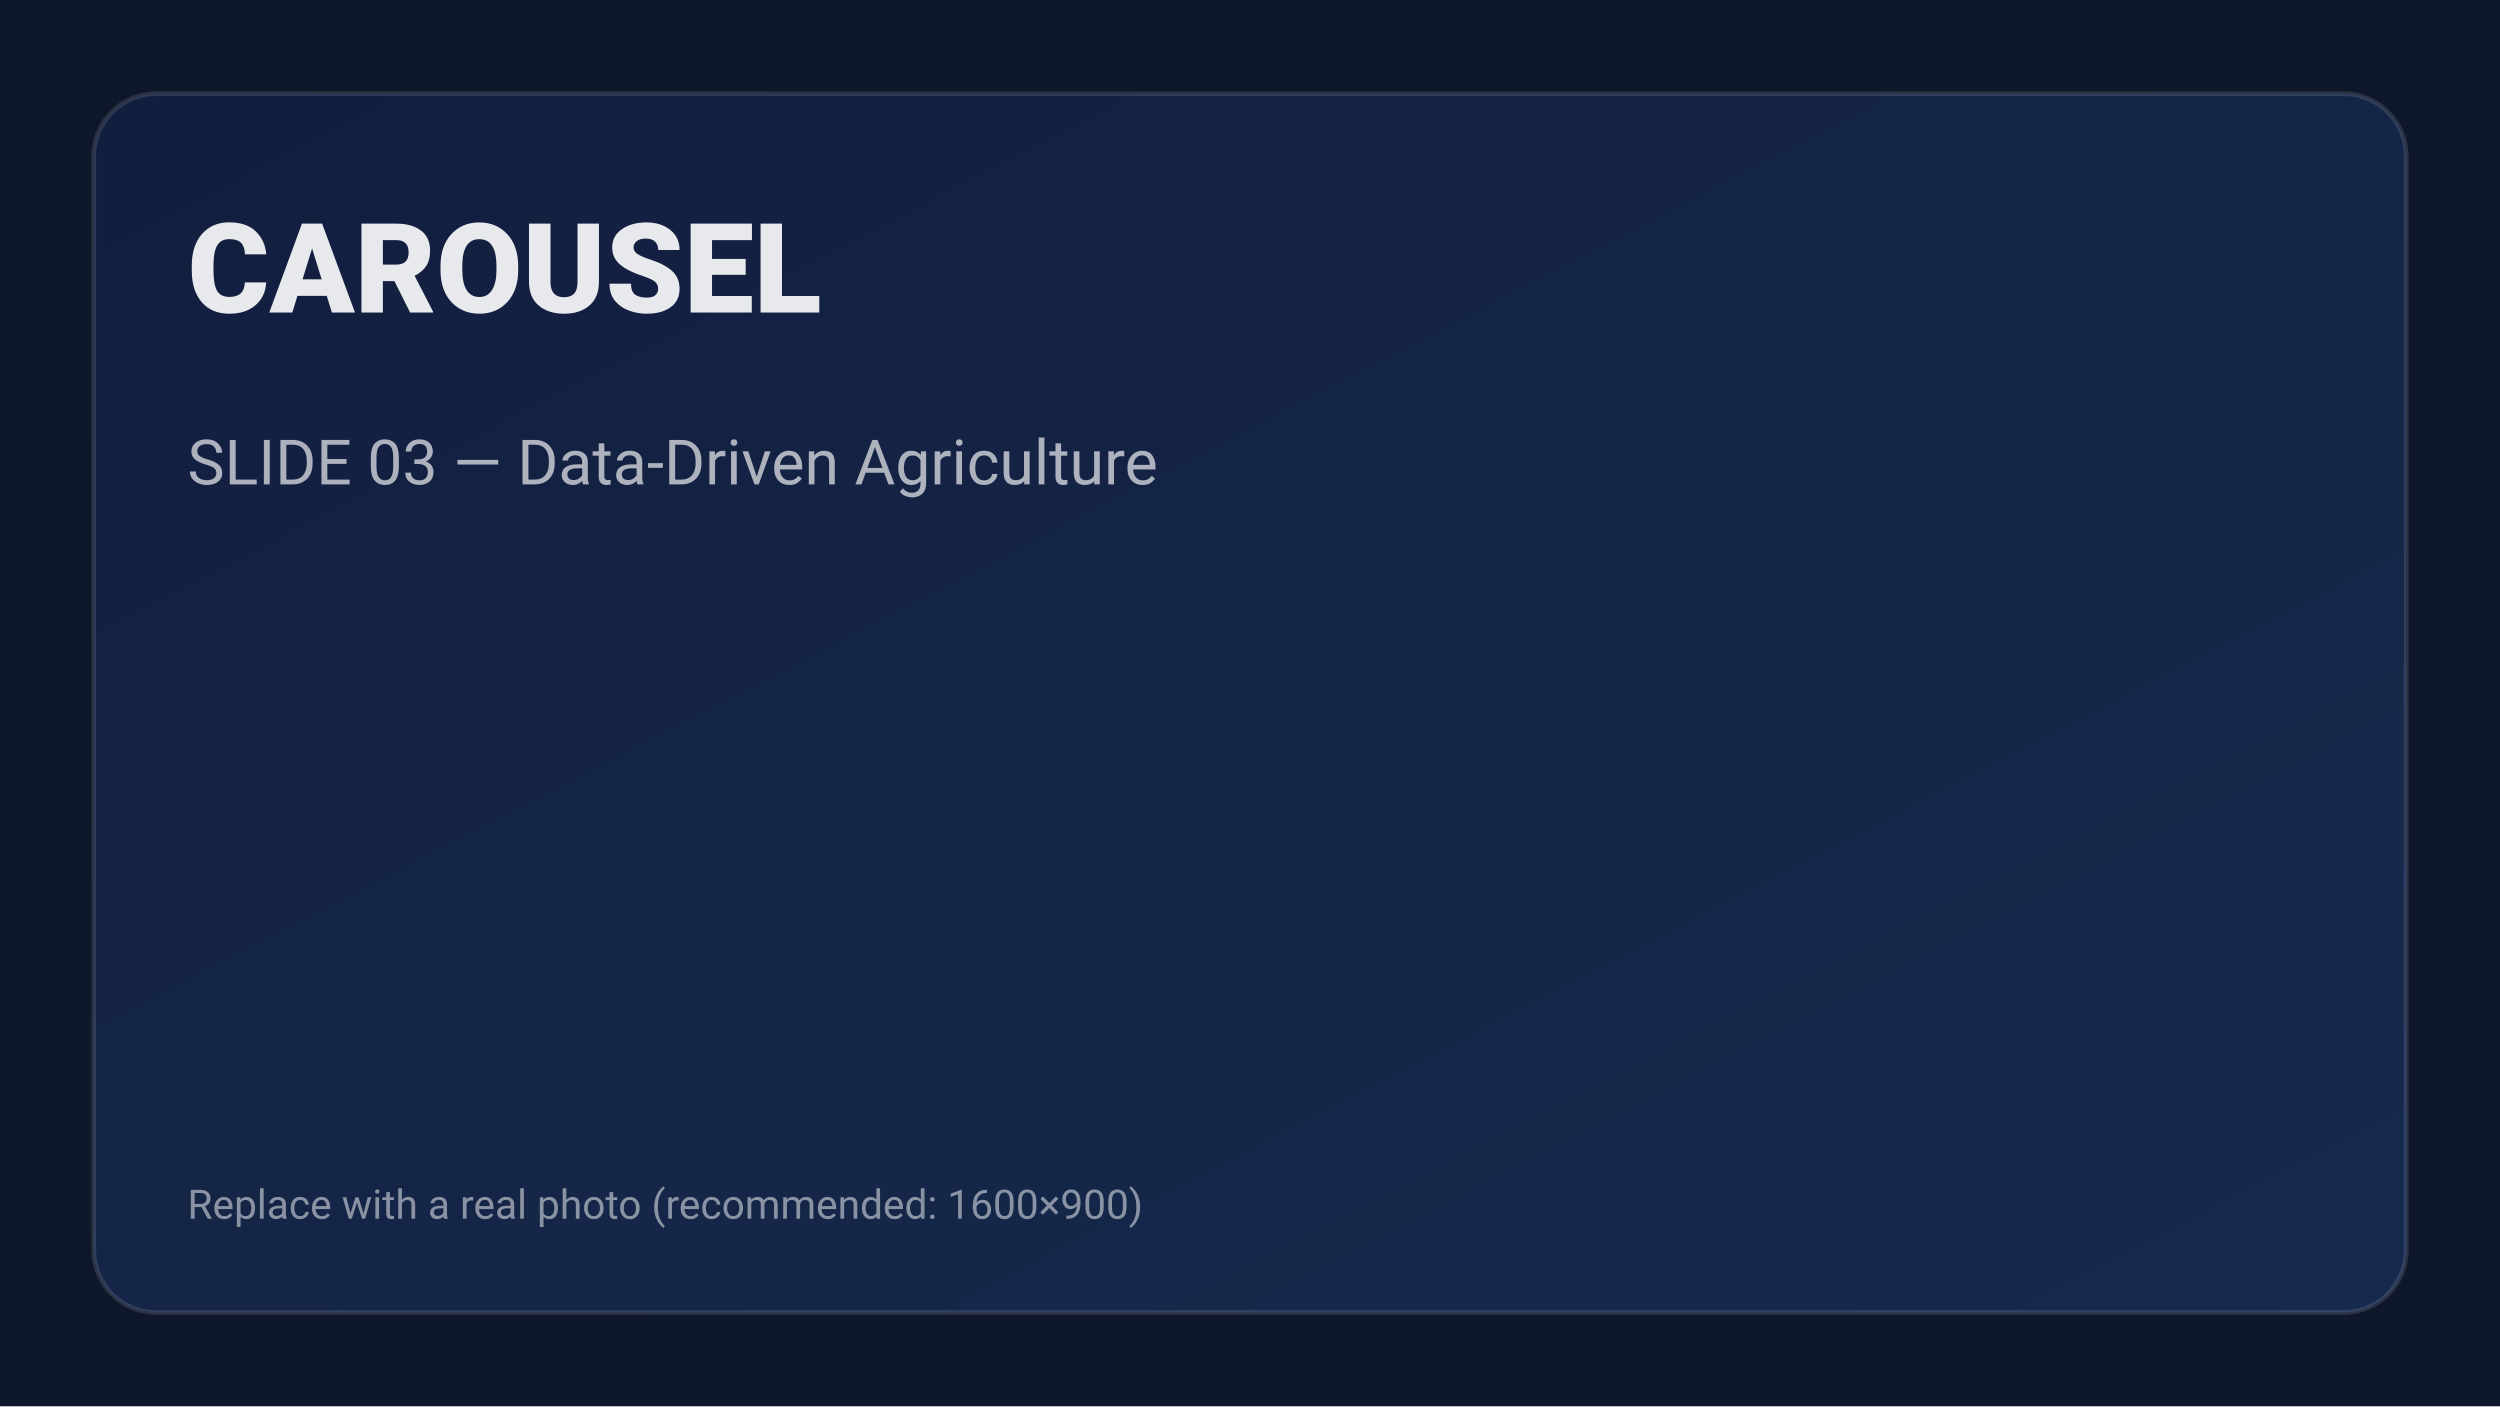
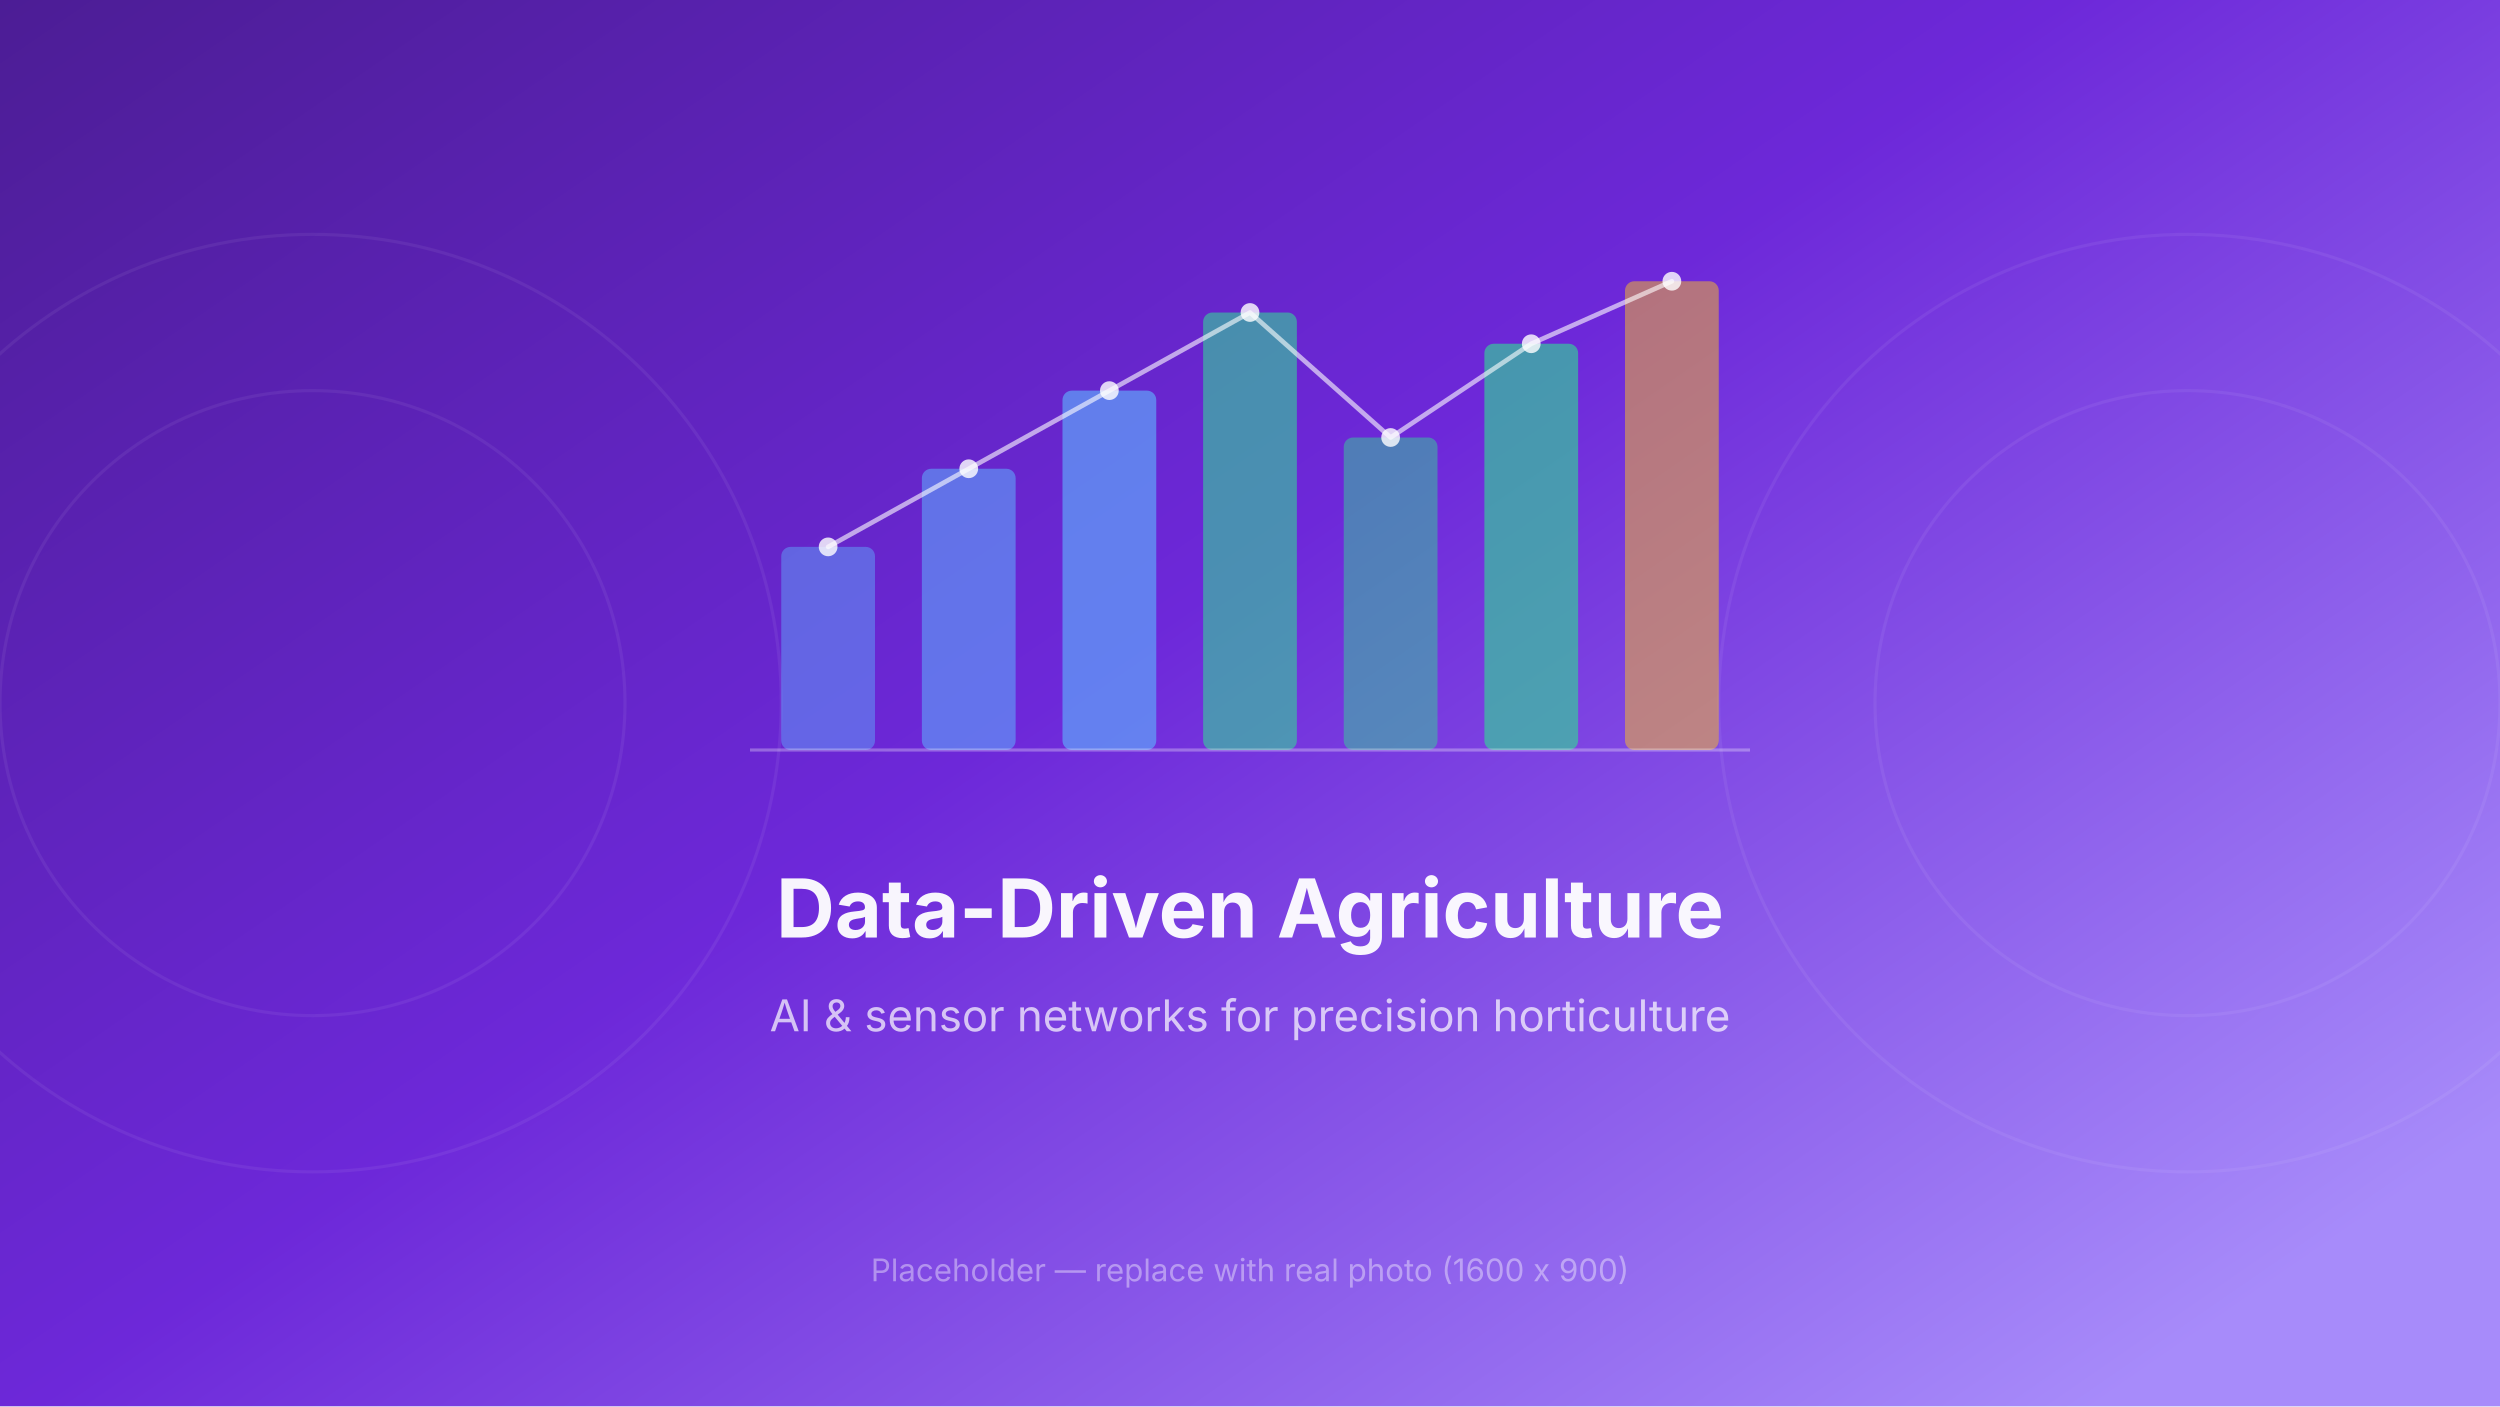
<svg xmlns="http://www.w3.org/2000/svg" width="1600" height="900" viewBox="0 0 1600 900">
  <defs>
-     <linearGradient id="g3" x1="0" y1="0" x2="1" y2="1">
-       <stop offset="0" stop-color="#1e3a8a" stop-opacity="0.20" />
-       <stop offset="1" stop-color="#3b82f6" stop-opacity="0.18" />
+     <linearGradient id="bg3" x1="0" y1="0" x2="1" y2="0.8">
+       <stop offset="0%" stop-color="#4c1d95" />
+       <stop offset="50%" stop-color="#6d28d9" />
+       <stop offset="100%" stop-color="#a78bfa" />
    </linearGradient>
  </defs>
-   <rect width="1600" height="900" fill="#0f172a" />
-   <rect x="60" y="60" width="1480" height="780" rx="40" fill="url(#g3)" stroke="rgba(255,255,255,0.12)" stroke-width="3" />
-   <text x="120" y="200" fill="rgba(255,255,255,0.90)" font-size="80" font-family="system-ui, -apple-system, Segoe UI, Roboto, Arial" font-weight="800">CAROUSEL</text>
-   <text x="120" y="310" fill="rgba(255,255,255,0.65)" font-size="40" font-family="system-ui, -apple-system, Segoe UI, Roboto, Arial">SLIDE 03 — Data-Driven Agriculture</text>
-   <text x="120" y="780" fill="rgba(255,255,255,0.50)" font-size="26" font-family="system-ui, -apple-system, Segoe UI, Roboto, Arial">Replace with a real photo (recommended: 1600×900)</text>
+   <rect width="1600" height="900" fill="url(#bg3)" />
+   <circle cx="200" cy="450" r="300" fill="none" stroke="rgba(255,255,255,0.06)" stroke-width="2" />
+   <circle cx="200" cy="450" r="200" fill="none" stroke="rgba(255,255,255,0.06)" stroke-width="2" />
+   <circle cx="1400" cy="450" r="300" fill="none" stroke="rgba(255,255,255,0.06)" stroke-width="2" />
+   <circle cx="1400" cy="450" r="200" fill="none" stroke="rgba(255,255,255,0.06)" stroke-width="2" />
+   <rect x="500" y="350" width="60" height="130" rx="6" fill="rgba(96,165,250,0.5)" />
+   <rect x="590" y="300" width="60" height="180" rx="6" fill="rgba(96,165,250,0.6)" />
+   <rect x="680" y="250" width="60" height="230" rx="6" fill="rgba(96,165,250,0.7)" />
+   <rect x="770" y="200" width="60" height="280" rx="6" fill="rgba(52,211,153,0.6)" />
+   <rect x="860" y="280" width="60" height="200" rx="6" fill="rgba(52,211,153,0.5)" />
+   <rect x="950" y="220" width="60" height="260" rx="6" fill="rgba(52,211,153,0.65)" />
+   <rect x="1040" y="180" width="60" height="300" rx="6" fill="rgba(251,191,36,0.5)" />
+   <line x1="480" y1="480" x2="1120" y2="480" stroke="rgba(255,255,255,0.3)" stroke-width="2" />
+   <polyline points="530,350 620,300 710,250 800,200 890,280 980,220 1070,180" fill="none" stroke="rgba(255,255,255,0.6)" stroke-width="3" stroke-linecap="round" stroke-linejoin="round" />
+   <circle cx="530" cy="350" r="6" fill="#fff" fill-opacity="0.8" />
+   <circle cx="620" cy="300" r="6" fill="#fff" fill-opacity="0.8" />
+   <circle cx="710" cy="250" r="6" fill="#fff" fill-opacity="0.8" />
+   <circle cx="800" cy="200" r="6" fill="#fff" fill-opacity="0.8" />
+   <circle cx="890" cy="280" r="6" fill="#fff" fill-opacity="0.8" />
+   <circle cx="980" cy="220" r="6" fill="#fff" fill-opacity="0.8" />
+   <circle cx="1070" cy="180" r="6" fill="#fff" fill-opacity="0.8" />
+   <text x="800" y="600" fill="rgba(255,255,255,0.95)" font-size="52" font-family="system-ui, -apple-system, sans-serif" font-weight="700" text-anchor="middle">Data-Driven Agriculture</text>
+   <text x="800" y="660" fill="rgba(255,255,255,0.7)" font-size="28" font-family="system-ui, -apple-system, sans-serif" text-anchor="middle">AI &amp; sensor networks for precision horticulture</text>
+   <text x="800" y="820" fill="rgba(255,255,255,0.4)" font-size="20" font-family="system-ui, -apple-system, sans-serif" text-anchor="middle">Placeholder — replace with real photo (1600 x 900)</text>
</svg>
